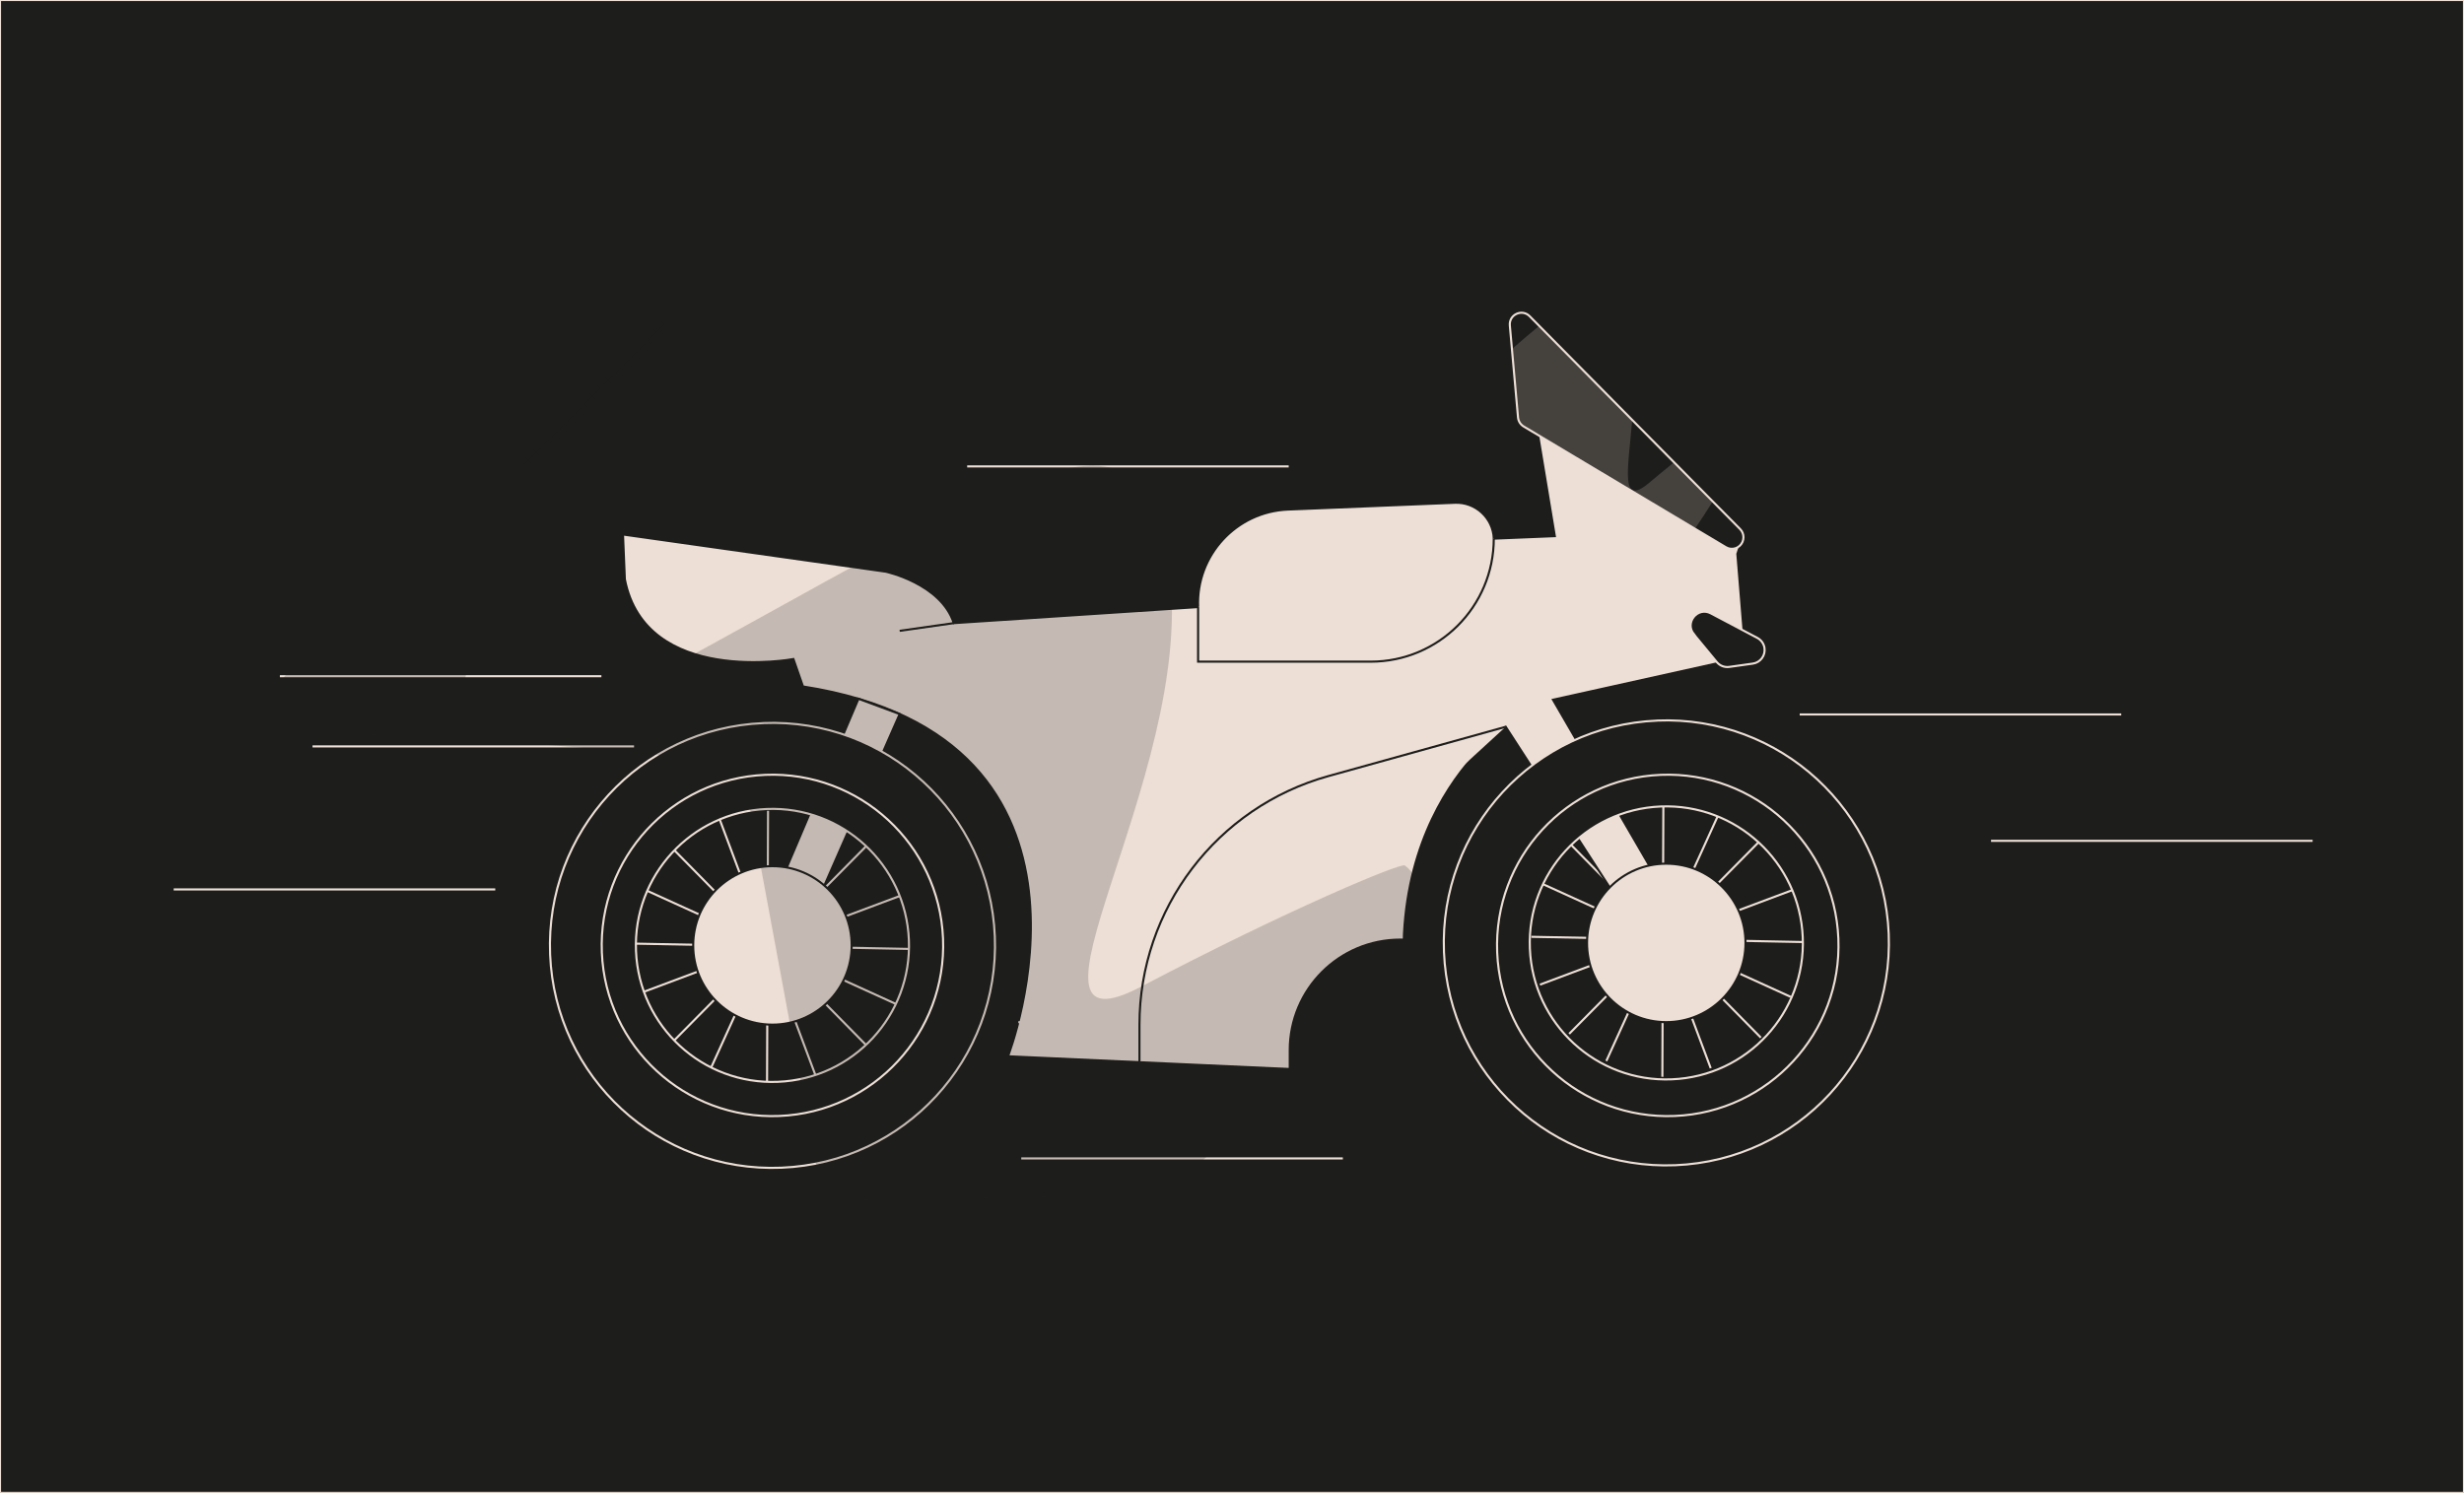
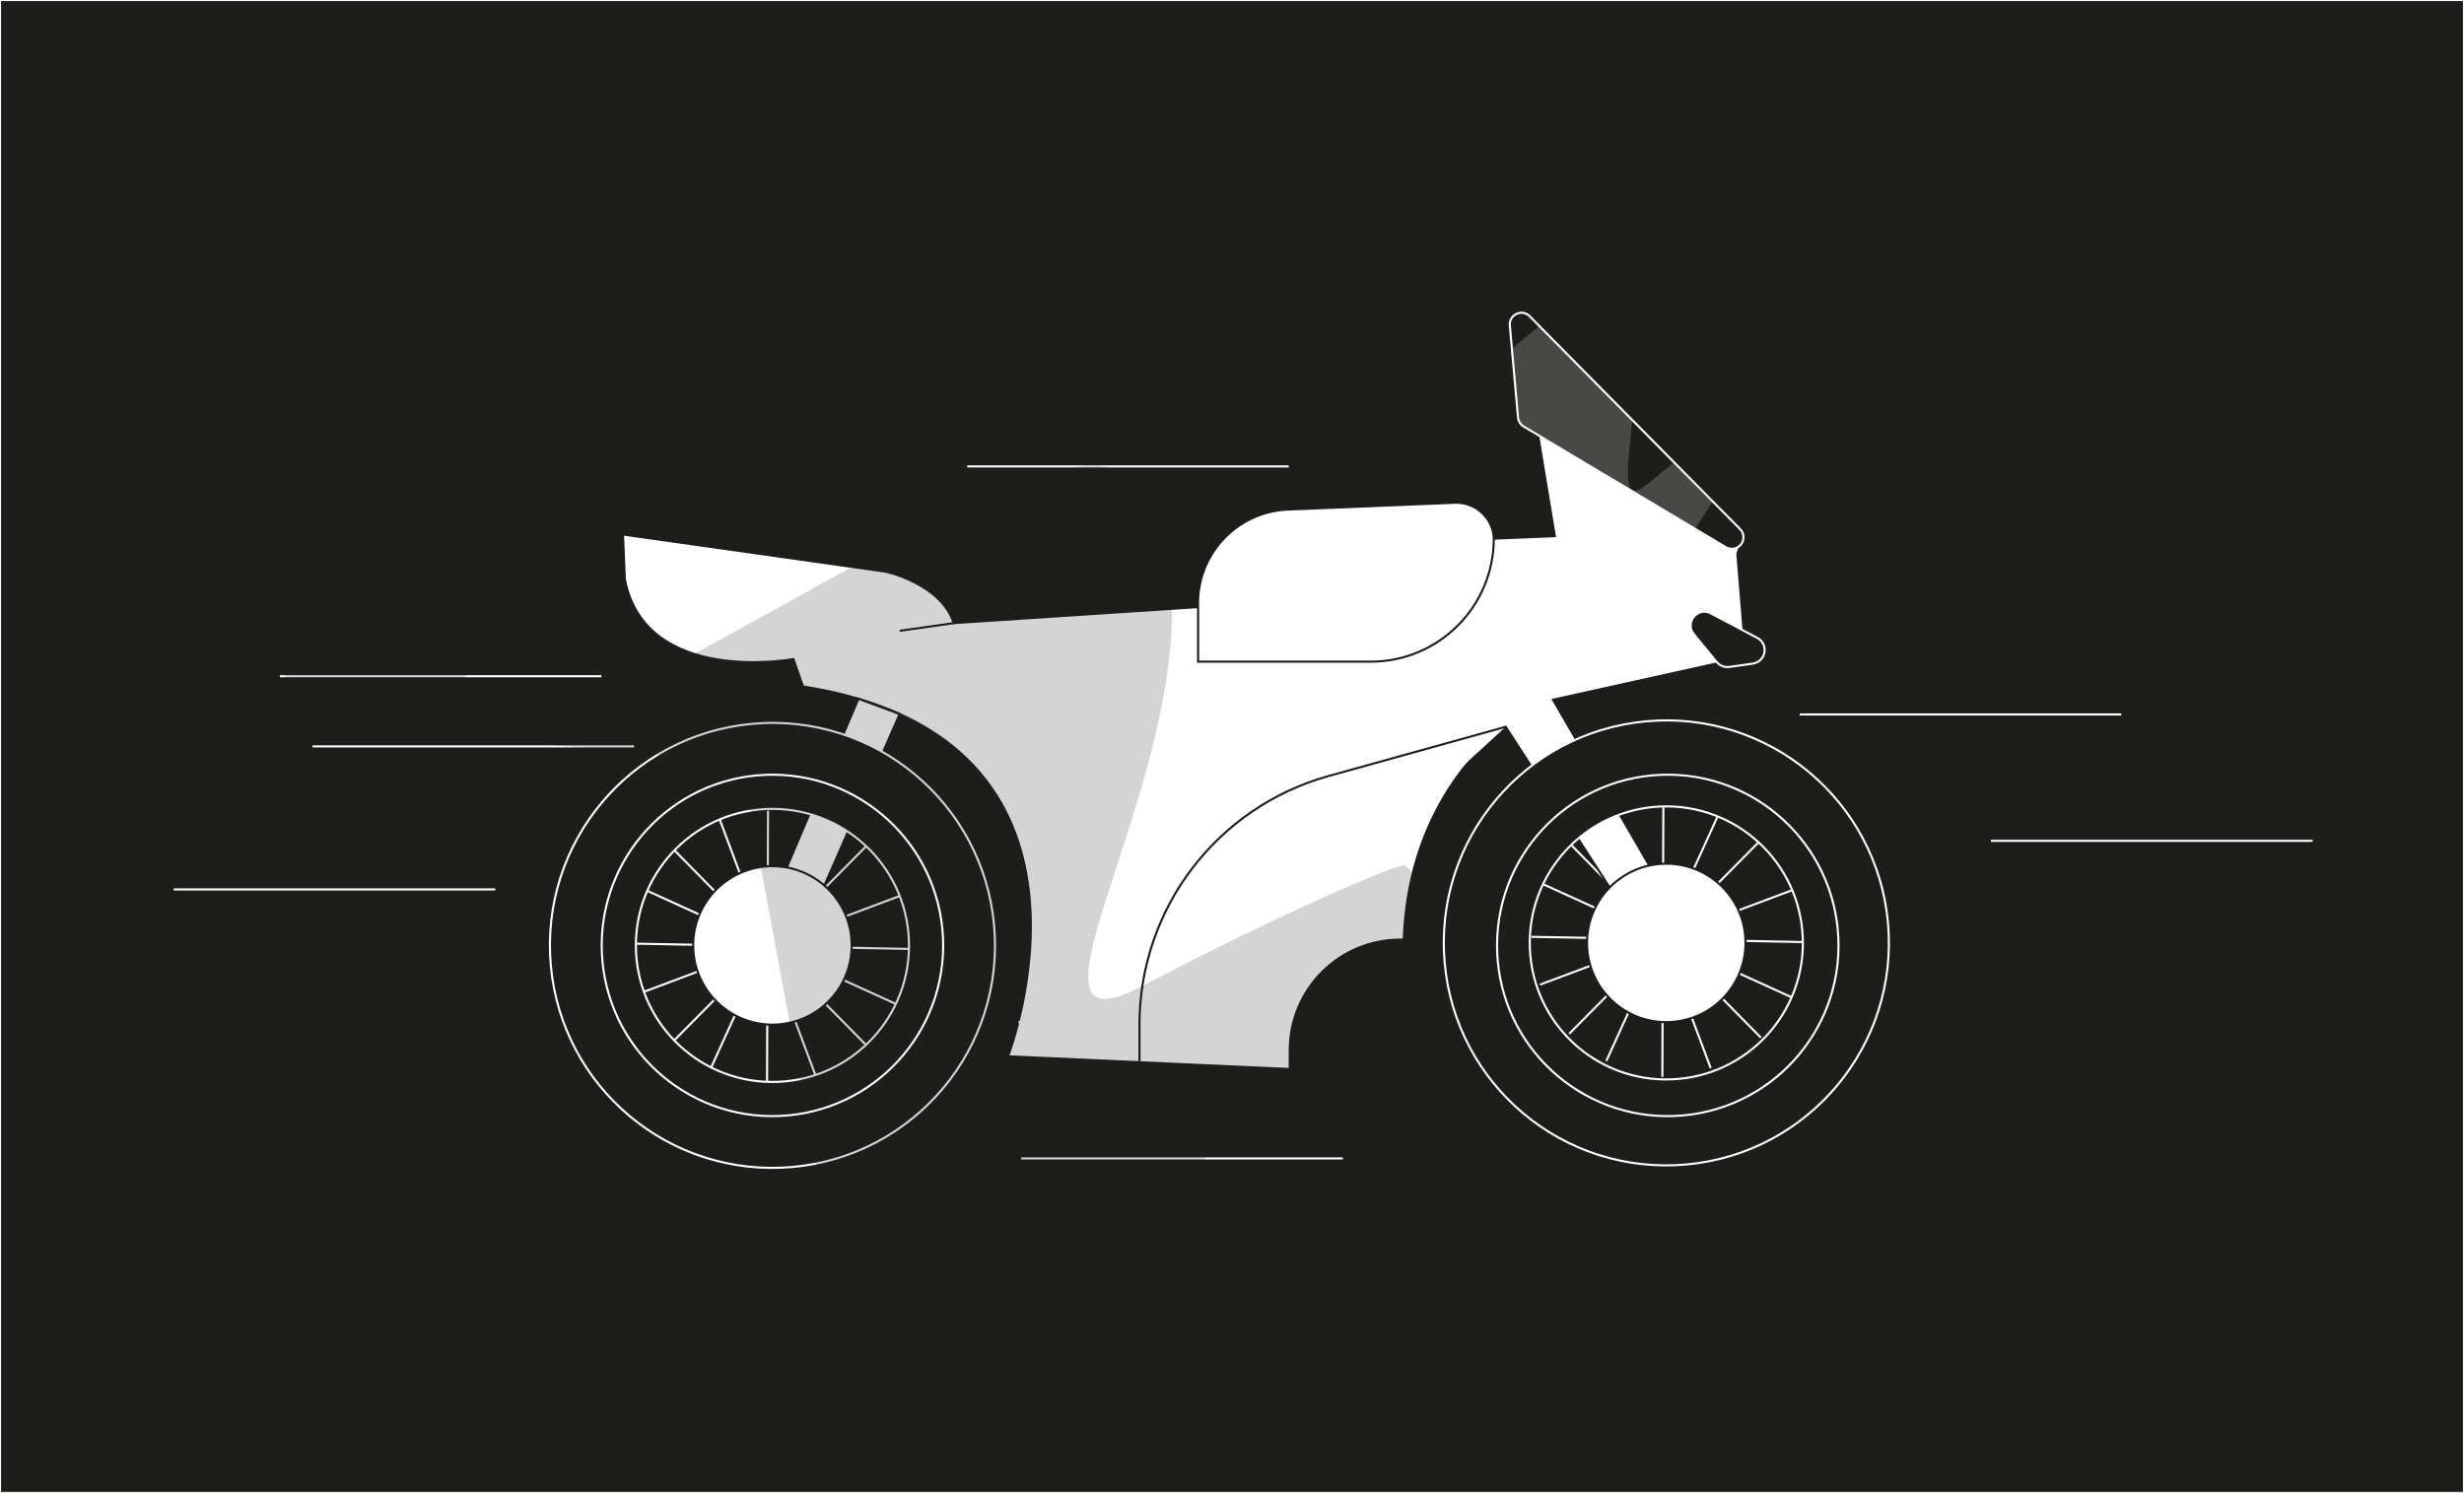
<svg xmlns="http://www.w3.org/2000/svg" viewBox="0 0 492.84 298.63">
  <defs>
-     <style>.e,.f{fill:none;}.f,.g,.h,.i{stroke-miterlimit:10;}.f,.g,.i{stroke-width:.42px;}.f,.h,.i{stroke:#eddfd6;}.j,.k,.h,.i{fill:#1d1d1b;}.k,.l{opacity:.19;}.l,.g{fill:#eddfd6;}.g{stroke:#1d1d1b;}.h{stroke-width:.42px;}.m{clip-path:url(#d);}</style>
+     <style>.e,.f{fill:none;}.f,.g,.h,.i{stroke-miterlimit:10;}.f,.g,.i{stroke-width:.42px;}.f,.h,.i{stroke:#fff;}.j,.k,.h,.i{fill:#1d1d1b;}.k,.l{opacity:.19;}.l,.g{fill:#fff;}.g{stroke:#1d1d1b;}.h{stroke-width:.42px;}.m{clip-path:url(#d);}</style>
    <clipPath id="d">
      <rect class="e" width="492.84" height="298.63" />
    </clipPath>
  </defs>
  <g id="a" />
  <g id="b">
    <g id="c">
      <g class="m">
        <rect class="h" width="492.84" height="298.63" />
      </g>
      <line class="h" x1="55.98" y1="135.27" x2="120.29" y2="135.27" />
      <line class="h" x1="193.45" y1="93.3" x2="257.76" y2="93.3" />
      <line class="h" x1="204.27" y1="231.73" x2="268.59" y2="231.73" />
      <line class="h" x1="62.51" y1="149.31" x2="126.82" y2="149.31" />
      <line class="h" x1="359.97" y1="142.92" x2="424.28" y2="142.92" />
      <line class="h" x1="34.74" y1="177.92" x2="99.06" y2="177.92" />
      <line class="h" x1="398.24" y1="168.2" x2="462.56" y2="168.2" />
      <g>
        <line class="i" x1="143.95" y1="163.92" x2="163.09" y2="215.05" />
        <line class="i" x1="164.83" y1="163.92" x2="142.21" y2="213.62" />
        <line class="i" x1="180.06" y1="179.2" x2="128.94" y2="198.34" />
        <line class="i" x1="179.1" y1="200.79" x2="129.41" y2="178.18" />
        <line class="i" x1="173.12" y1="208.94" x2="134.83" y2="170.03" />
        <line class="i" x1="153.42" y1="216.78" x2="153.62" y2="162.19" />
        <line class="i" x1="134.79" y1="208.18" x2="173.16" y2="169.36" />
        <line class="i" x1="127.21" y1="188.77" x2="181.8" y2="189.82" />
      </g>
      <g>
        <line class="i" x1="323.03" y1="162.55" x2="342.17" y2="213.68" />
        <line class="i" x1="343.9" y1="162.55" x2="321.29" y2="212.24" />
        <line class="i" x1="359.14" y1="177.82" x2="308.02" y2="196.97" />
        <line class="i" x1="358.18" y1="199.42" x2="308.49" y2="176.81" />
        <line class="i" x1="352.2" y1="207.57" x2="313.9" y2="168.66" />
        <line class="i" x1="332.5" y1="215.41" x2="332.7" y2="160.82" />
        <line class="i" x1="313.86" y1="206.81" x2="352.24" y2="167.98" />
        <line class="i" x1="306.29" y1="187.4" x2="360.87" y2="188.45" />
      </g>
      <g>
        <path class="g" d="M347.91,109.49c-5.48-13.21-33.03-34.49-33.03-34.49l-6.74-4.21c-2.69,.11-2.12,4.43-2.01,7.12l4.86,29.34-12.2,.5h0c-.17-4.13-3.66-7.35-7.79-7.18l-33.38,1.36c-10.35,.42-18.4,9.16-17.98,19.51h0l-48.87,3.21c-2.57-7.91-13.59-10.29-13.59-10.29l-52.57-7.44,.37,8.97c4.19,21.41,33.72,15.95,33.72,15.95l1.91,5.48c65.76,10.23,41.01,73.98,41.01,73.98l82.76,3.75c-14.01-49.47,16.79-69.66,16.79-69.66l28.51,44.05,6.68-5.14-25.74-44.32,38.56-8.56-1.68-20.61,.44-1.33Z" />
        <circle class="g" cx="333.28" cy="188.62" r="15.85" />
        <path class="i" d="M331.46,144.15c-24.55,1-43.65,21.73-42.64,46.3,1,24.55,21.73,43.65,46.28,42.64,24.57-1,43.67-21.73,42.67-46.28-1-24.57-21.73-43.67-46.3-42.67Zm2.93,71.76c-15.07,.62-27.78-11.09-28.39-26.16-.62-15.07,11.09-27.8,26.16-28.42,15.07-.62,27.8,11.12,28.42,26.19,.62,15.07-11.12,27.78-26.19,28.39Z" />
        <polygon class="g" points="171.71 139.78 150.68 189.28 158.48 191.73 179.95 142.84 171.71 139.78" />
        <circle class="g" cx="154.5" cy="189.12" r="15.85" />
        <path class="i" d="M152.67,144.65c-24.55,1-43.65,21.73-42.64,46.3,1,24.55,21.73,43.65,46.28,42.64,24.57-1,43.67-21.73,42.67-46.28-1-24.57-21.73-43.67-46.3-42.67Zm2.93,71.76c-15.07,.62-27.78-11.09-28.39-26.16-.62-15.07,11.09-27.8,26.16-28.42,15.07-.62,27.8,11.12,28.42,26.19,.62,15.07-11.12,27.78-26.19,28.39Z" />
        <line class="i" x1="203.68" y1="204.47" x2="282.72" y2="208.42" />
        <path class="g" d="M239.64,121.44v10.92h34.52c13.6,0,24.62-11.02,24.62-24.62h0" />
      </g>
      <path class="i" d="M338.78,126.87l4.6,5.57c.61,.74,1.55,1.1,2.5,.97l4.71-.66c1.53-.21,2.58-1.65,2.33-3.17h0c-.14-.84-.67-1.57-1.42-1.97l-9.3-4.91c-2.65-1.4-5.31,1.86-3.4,4.17Z" />
      <path class="i" d="M348.72,107.47c0,.32-.06,.63-.19,.93-.56,1.28-2.12,1.78-3.32,1.07l-6.2-3.7-34.25-20.46c-.64-.39-1.06-1.05-1.13-1.79l-1.22-13.7-.42-4.72c-.19-2.17,2.44-3.39,3.97-1.84l1.91,1.93,18.6,18.82,8.37,8.47,7.74,7.83,5.47,5.53c.44,.44,.67,1.03,.67,1.63Z" />
      <path class="g" d="M301.16,145.39l-35.46,9.86c-22.33,6.21-37.79,26.55-37.79,49.73v7.52" />
      <line class="g" x1="190.77" y1="124.65" x2="179.95" y2="126.19" />
      <path class="j" d="M257.76,216.84v-6.77c0-12.33,9.99-22.32,22.32-22.32h4.8v33.44l-27.11-4.35Z" />
      <path class="k" d="M134.35,63.37s-87.9,117.17-8.41,74.45c79.49-42.72,103.2-63.31,108.05-22.84,4.85,40.47-34.53,97.52-5.63,82.33,28.9-15.19,51.83-24.78,52.63-24.19,15.8,11.77-48.21,65.85-48.21,65.85l-68.24,1.14-16.22-87.47s-78.13-8.3-86.84-4.99c-47.75,18.13,39.08-50.48,39.08-50.48l33.8-33.8Z" />
      <path class="l" d="M342.58,100.31c-1.21,1.95-2.45,3.82-3.57,5.46l-34.25-20.46c-.64-.39-1.06-1.05-1.13-1.79l-1.22-13.7c1.99-1.74,3.81-3.29,5.46-4.63l18.6,18.82c-.83,9.93-2.49,17.52,3.39,12.57,1.73-1.46,3.4-2.83,4.98-4.1l7.74,7.83Z" />
      <path class="f" d="M155.88,223.24c-18.84,.77-34.73-13.87-35.5-32.71-.77-18.84,13.87-34.76,32.71-35.53,18.84-.77,34.76,13.9,35.53,32.74,.77,18.84-13.9,34.73-32.74,35.5Z" />
      <path class="f" d="M334.96,223.24c-18.84,.77-34.73-13.87-35.5-32.71-.77-18.84,13.87-34.76,32.71-35.53,18.84-.77,34.76,13.9,35.53,32.74,.77,18.84-13.9,34.73-32.74,35.5Z" />
    </g>
  </g>
</svg>
